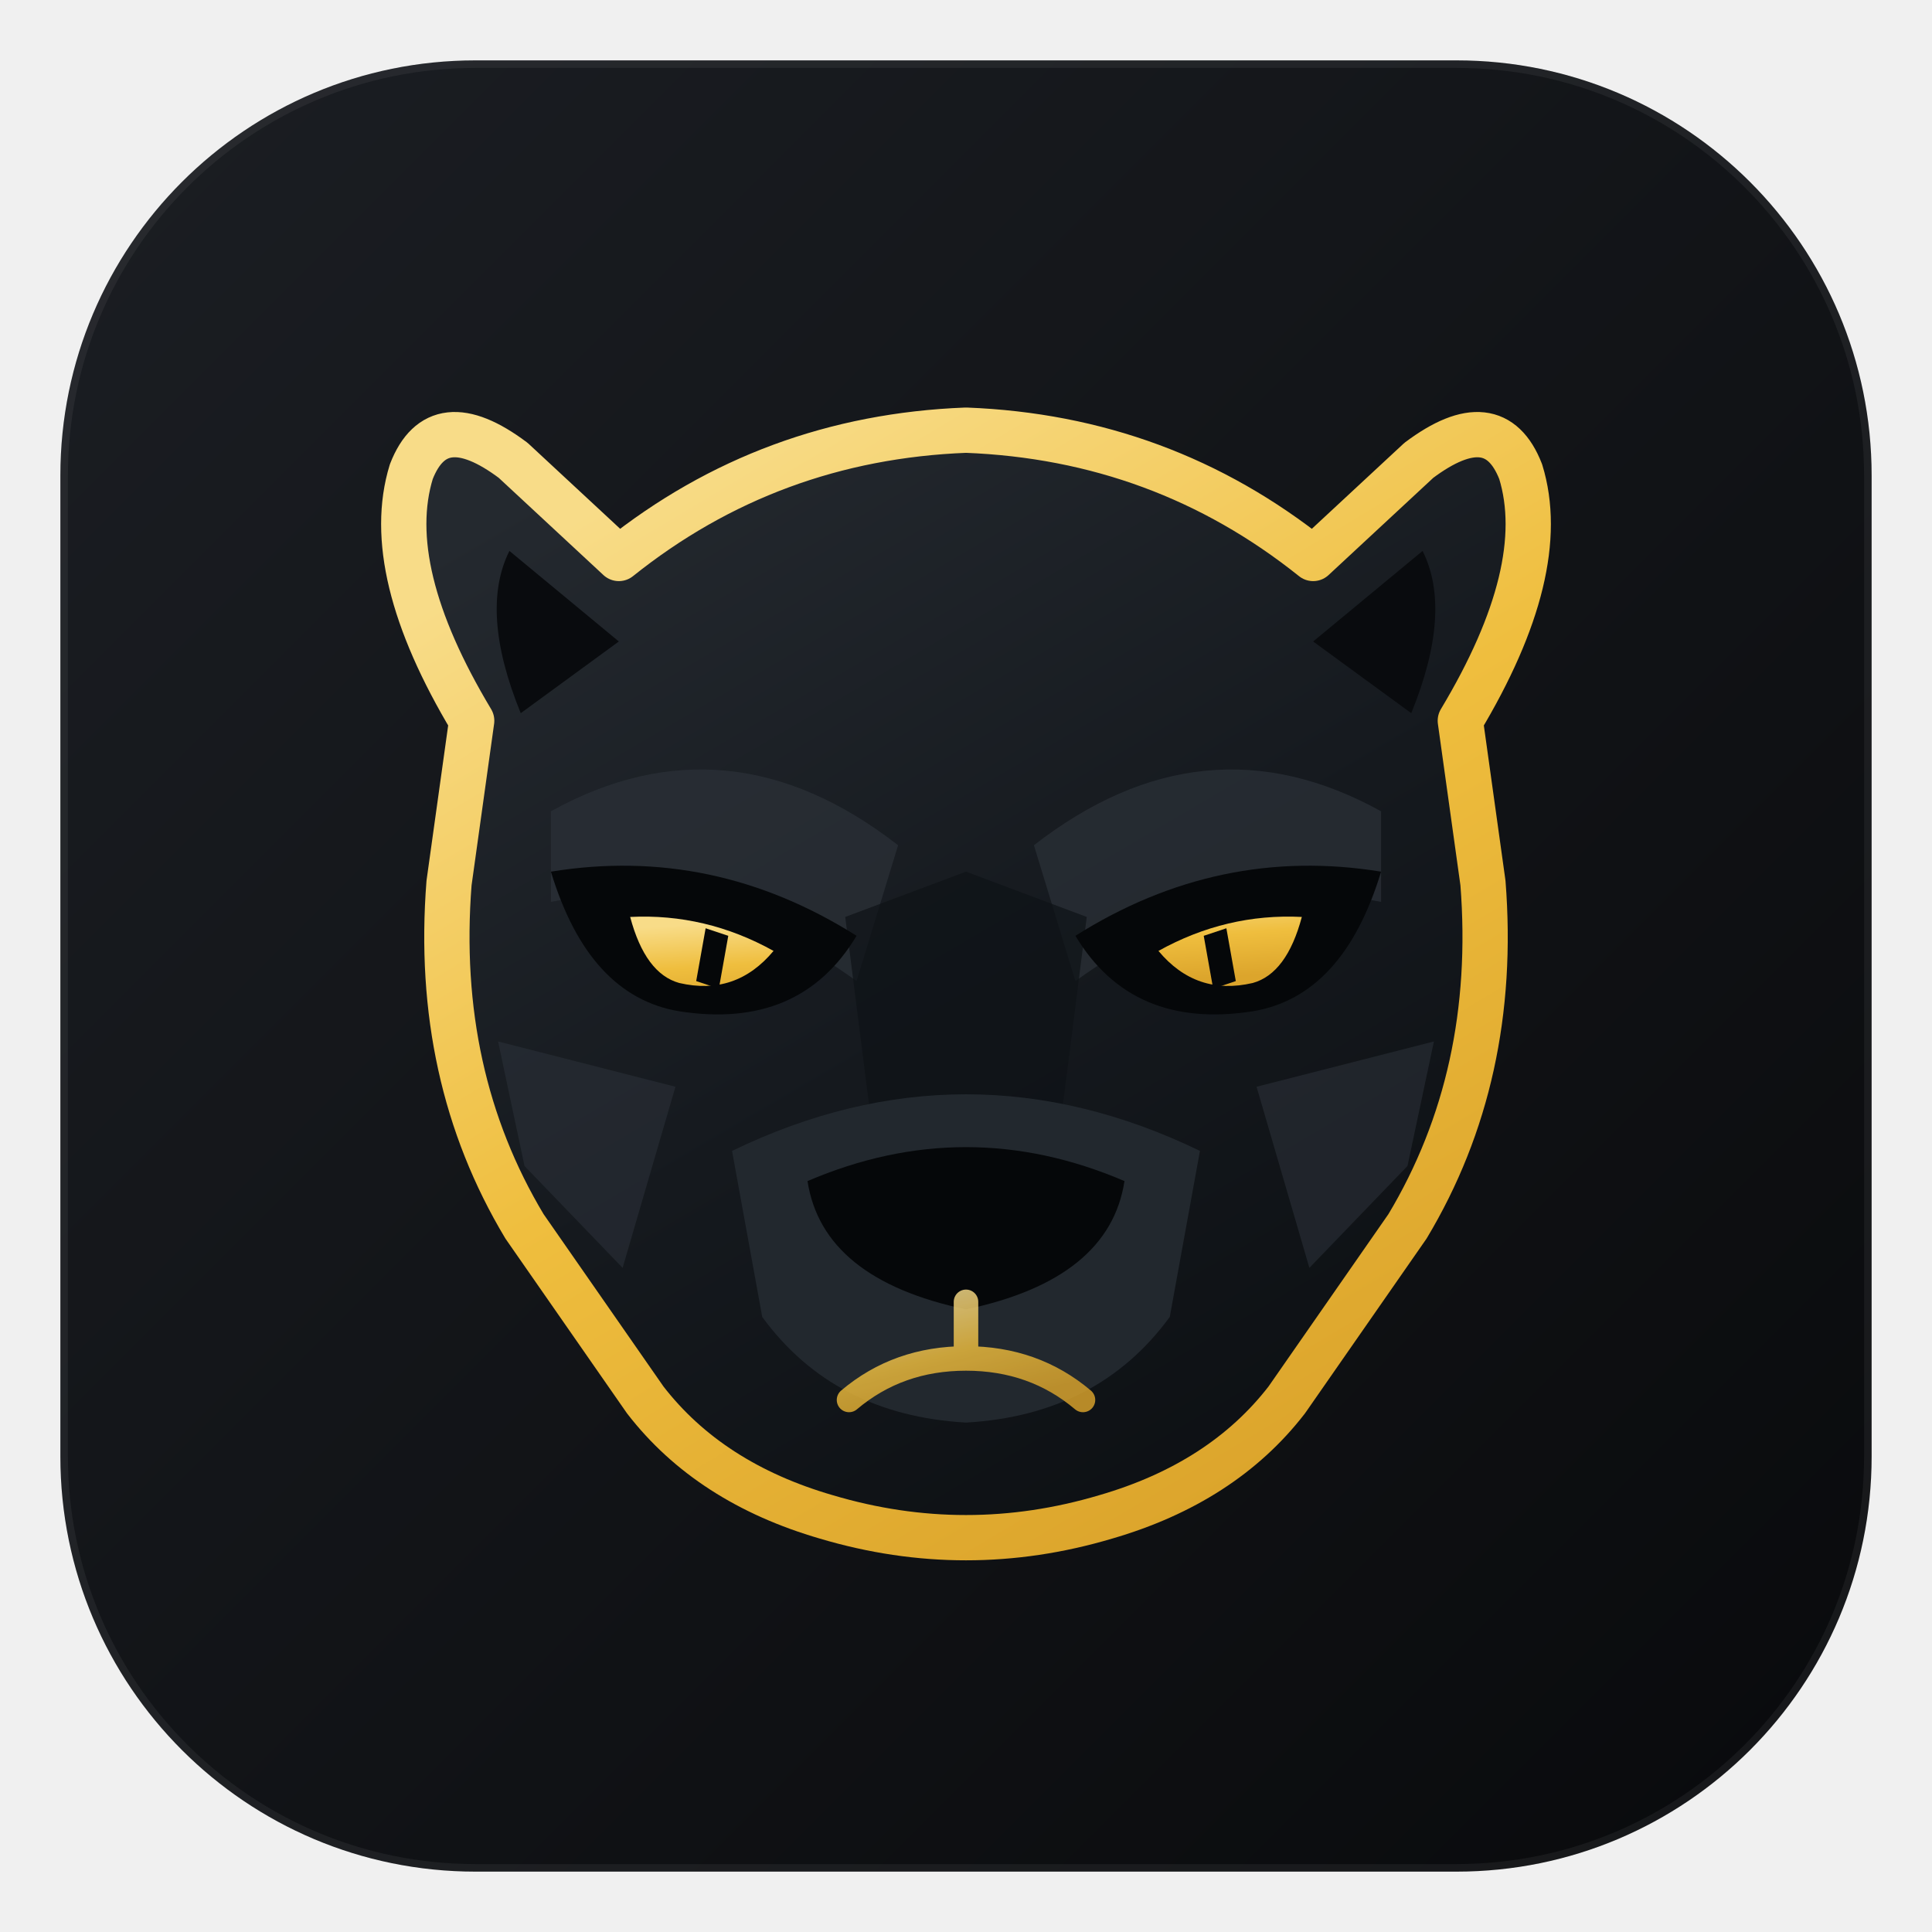
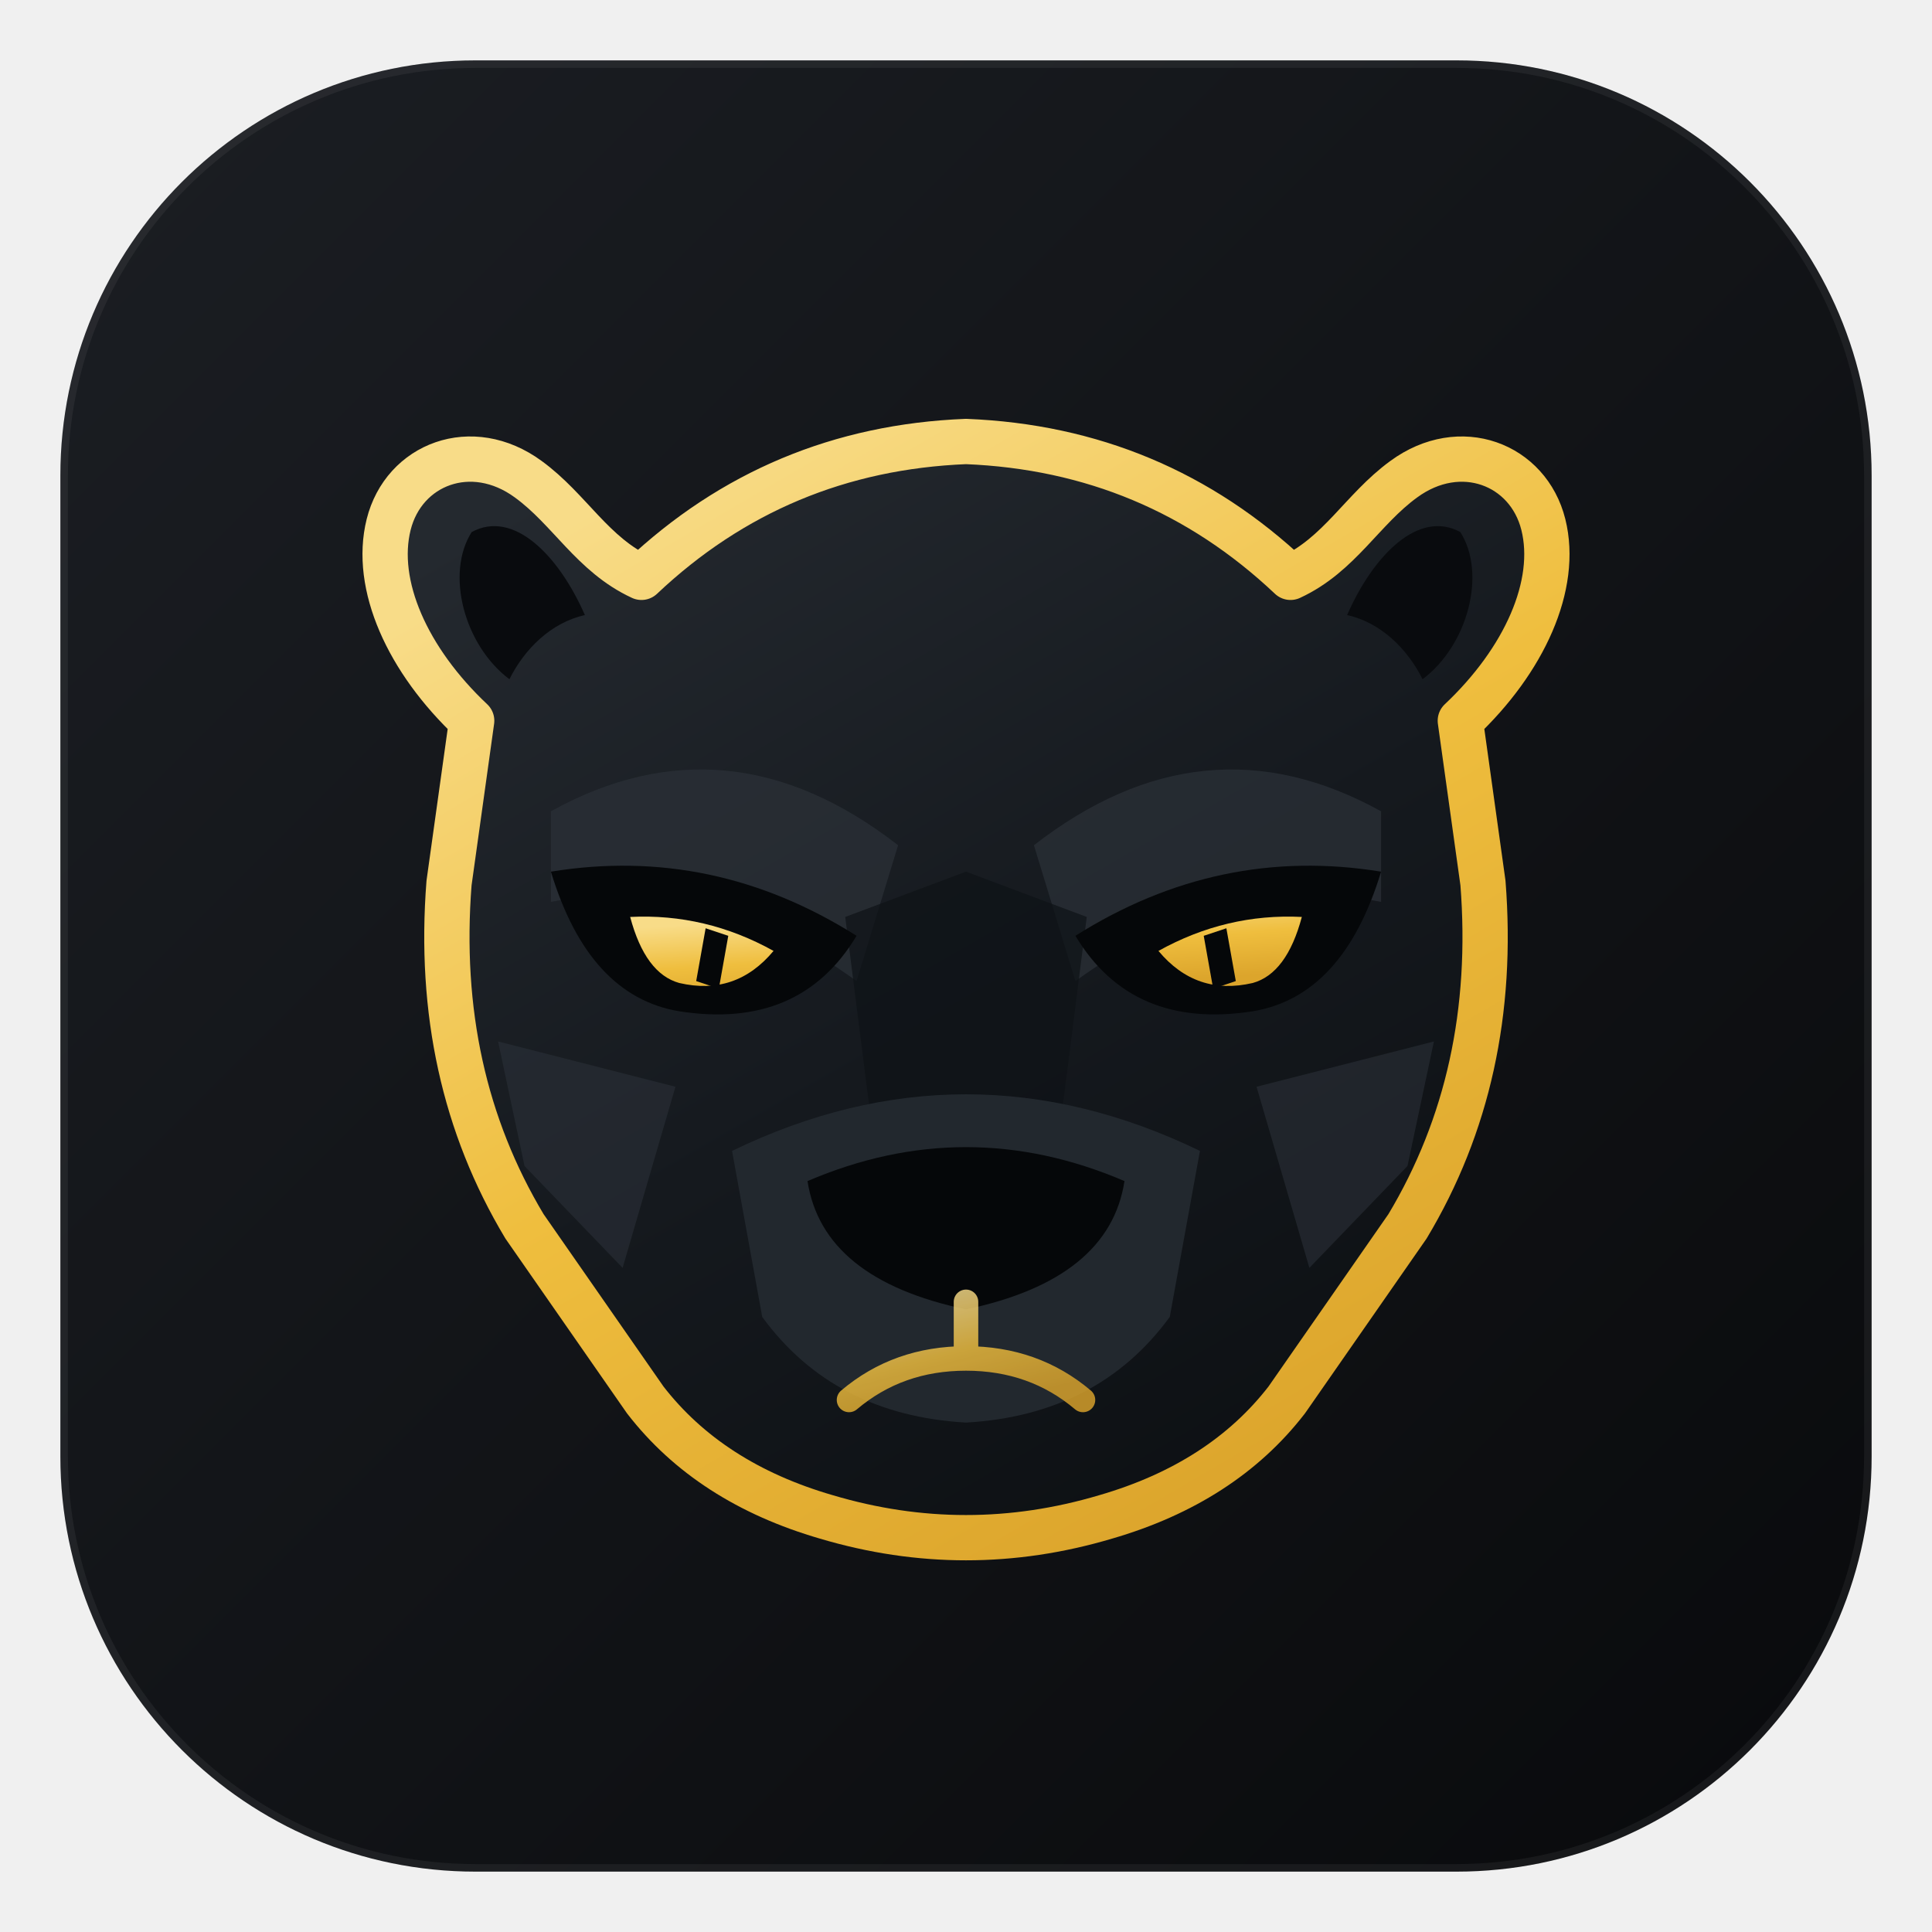
<svg xmlns="http://www.w3.org/2000/svg" width="100%" height="100%" viewBox="0 0 1024 1024">
  <defs>
    <linearGradient id="surface" x1="0" y1="0" x2="1" y2="1">
      <stop stop-color="#1b1e23" />
      <stop offset="1" stop-color="#090a0c" />
    </linearGradient>
    <linearGradient id="fur" x1="0.2" y1="0" x2="0.8" y2="1">
      <stop stop-color="#24292f" />
      <stop offset="0.52" stop-color="#15191e" />
      <stop offset="1" stop-color="#0c0f12" />
    </linearGradient>
    <linearGradient id="gold" x1="0.2" y1="0.05" x2="0.75" y2="0.95">
      <stop stop-color="#f8dc88" />
      <stop offset="0.5" stop-color="#efbe3e" />
      <stop offset="1" stop-color="#dca52c" />
    </linearGradient>
  </defs>
  <rect x="32" y="32" width="960" height="960" rx="220" fill="url(#surface)" />
  <rect x="34" y="34" width="956" height="956" rx="218" fill="none" stroke="#fff" stroke-opacity=".055" stroke-width="4" />
-   <path d="M328 296 272 244q-40-30-54 6-16 52 32 132l-12 86q-8 102 40 182l64 92q34 44 96 62 74 22 148 0 62-18 96-62l64-92q48-80 40-182l-12-86q48-80 32-132-14-36-54-6l-56 52q-80-64-184-68-104 4-184 68Z" fill="url(#fur)" stroke="url(#gold)" stroke-width="24" stroke-linejoin="round" />
-   <path d="m270 292 58 48-52 38q-22-54-6-86Zm484 0-58 48 52 38q22-54 6-86Z" fill="#090b0e" />
+   <path d="M340 306c-26-12-38-36-60-52-30-22-66-8-74 24-8 32 10 72 44 104l-12 86q-8 102 40 182l64 92q34 44 96 62 74 22 148 0 62-18 96-62l64-92q48-80 40-182l-12-86c34-32 52-72 44-104-8-32-44-46-74-24-22 16-34 40-60 52q-72-68-172-72-100 4-172 72Z" fill="url(#fur)" stroke="url(#gold)" stroke-width="24" stroke-linejoin="round" />
+   <path d="M250 282c22-12 46 12 60 44-18 4-32 18-40 34-24-18-34-56-20-78Zm524 0c-22-12-46 12-60 44 18 4 32 18 40 34 24-18 34-56 20-78Z" fill="#090b0e" />
  <path d="M292 430q94-52 184 18l-22 72q-80-58-162-42Zm440 0q-94-52-184 18l22 72q80-58 162-42Z" fill="#2b3138" opacity=".72" />
  <path d="m448 486 64-24 64 24-18 142-46 30-46-30Z" fill="#0e1216" opacity=".72" />
  <path d="m264 552 94 24-28 96-52-54Zm496 0-94 24 28 96 52-54Z" fill="#2b3138" opacity=".58" />
  <path d="M292 462q86-14 162 34-30 50-94 40-48-8-68-74Zm440 0q-86-14-162 34 30 50 94 40 48-8 68-74Z" fill="#050709" />
  <path d="M334 486q40-2 76 18-20 24-50 17-18-5-26-35Zm356 0q-40-2-76 18 20 24 50 17 18-5 26-35Z" fill="url(#gold)" />
  <path d="m374 492 12 4-5 28-12-4Zm276 0-12 4 5 28 12-4Z" fill="#050709" />
  <path d="M388 610q124-60 248 0l-16 88q-38 52-108 56-70-4-108-56Z" fill="#22282e" />
  <path d="M428 626q84-36 168 0-8 52-84 68-76-16-84-68Z" fill="#050709" />
  <path d="M512 690v30m0 0q-36 0-62 22m62-22q36 0 62 22" fill="none" stroke="url(#gold)" stroke-width="13" stroke-linecap="round" stroke-linejoin="round" opacity=".82" />
</svg>
